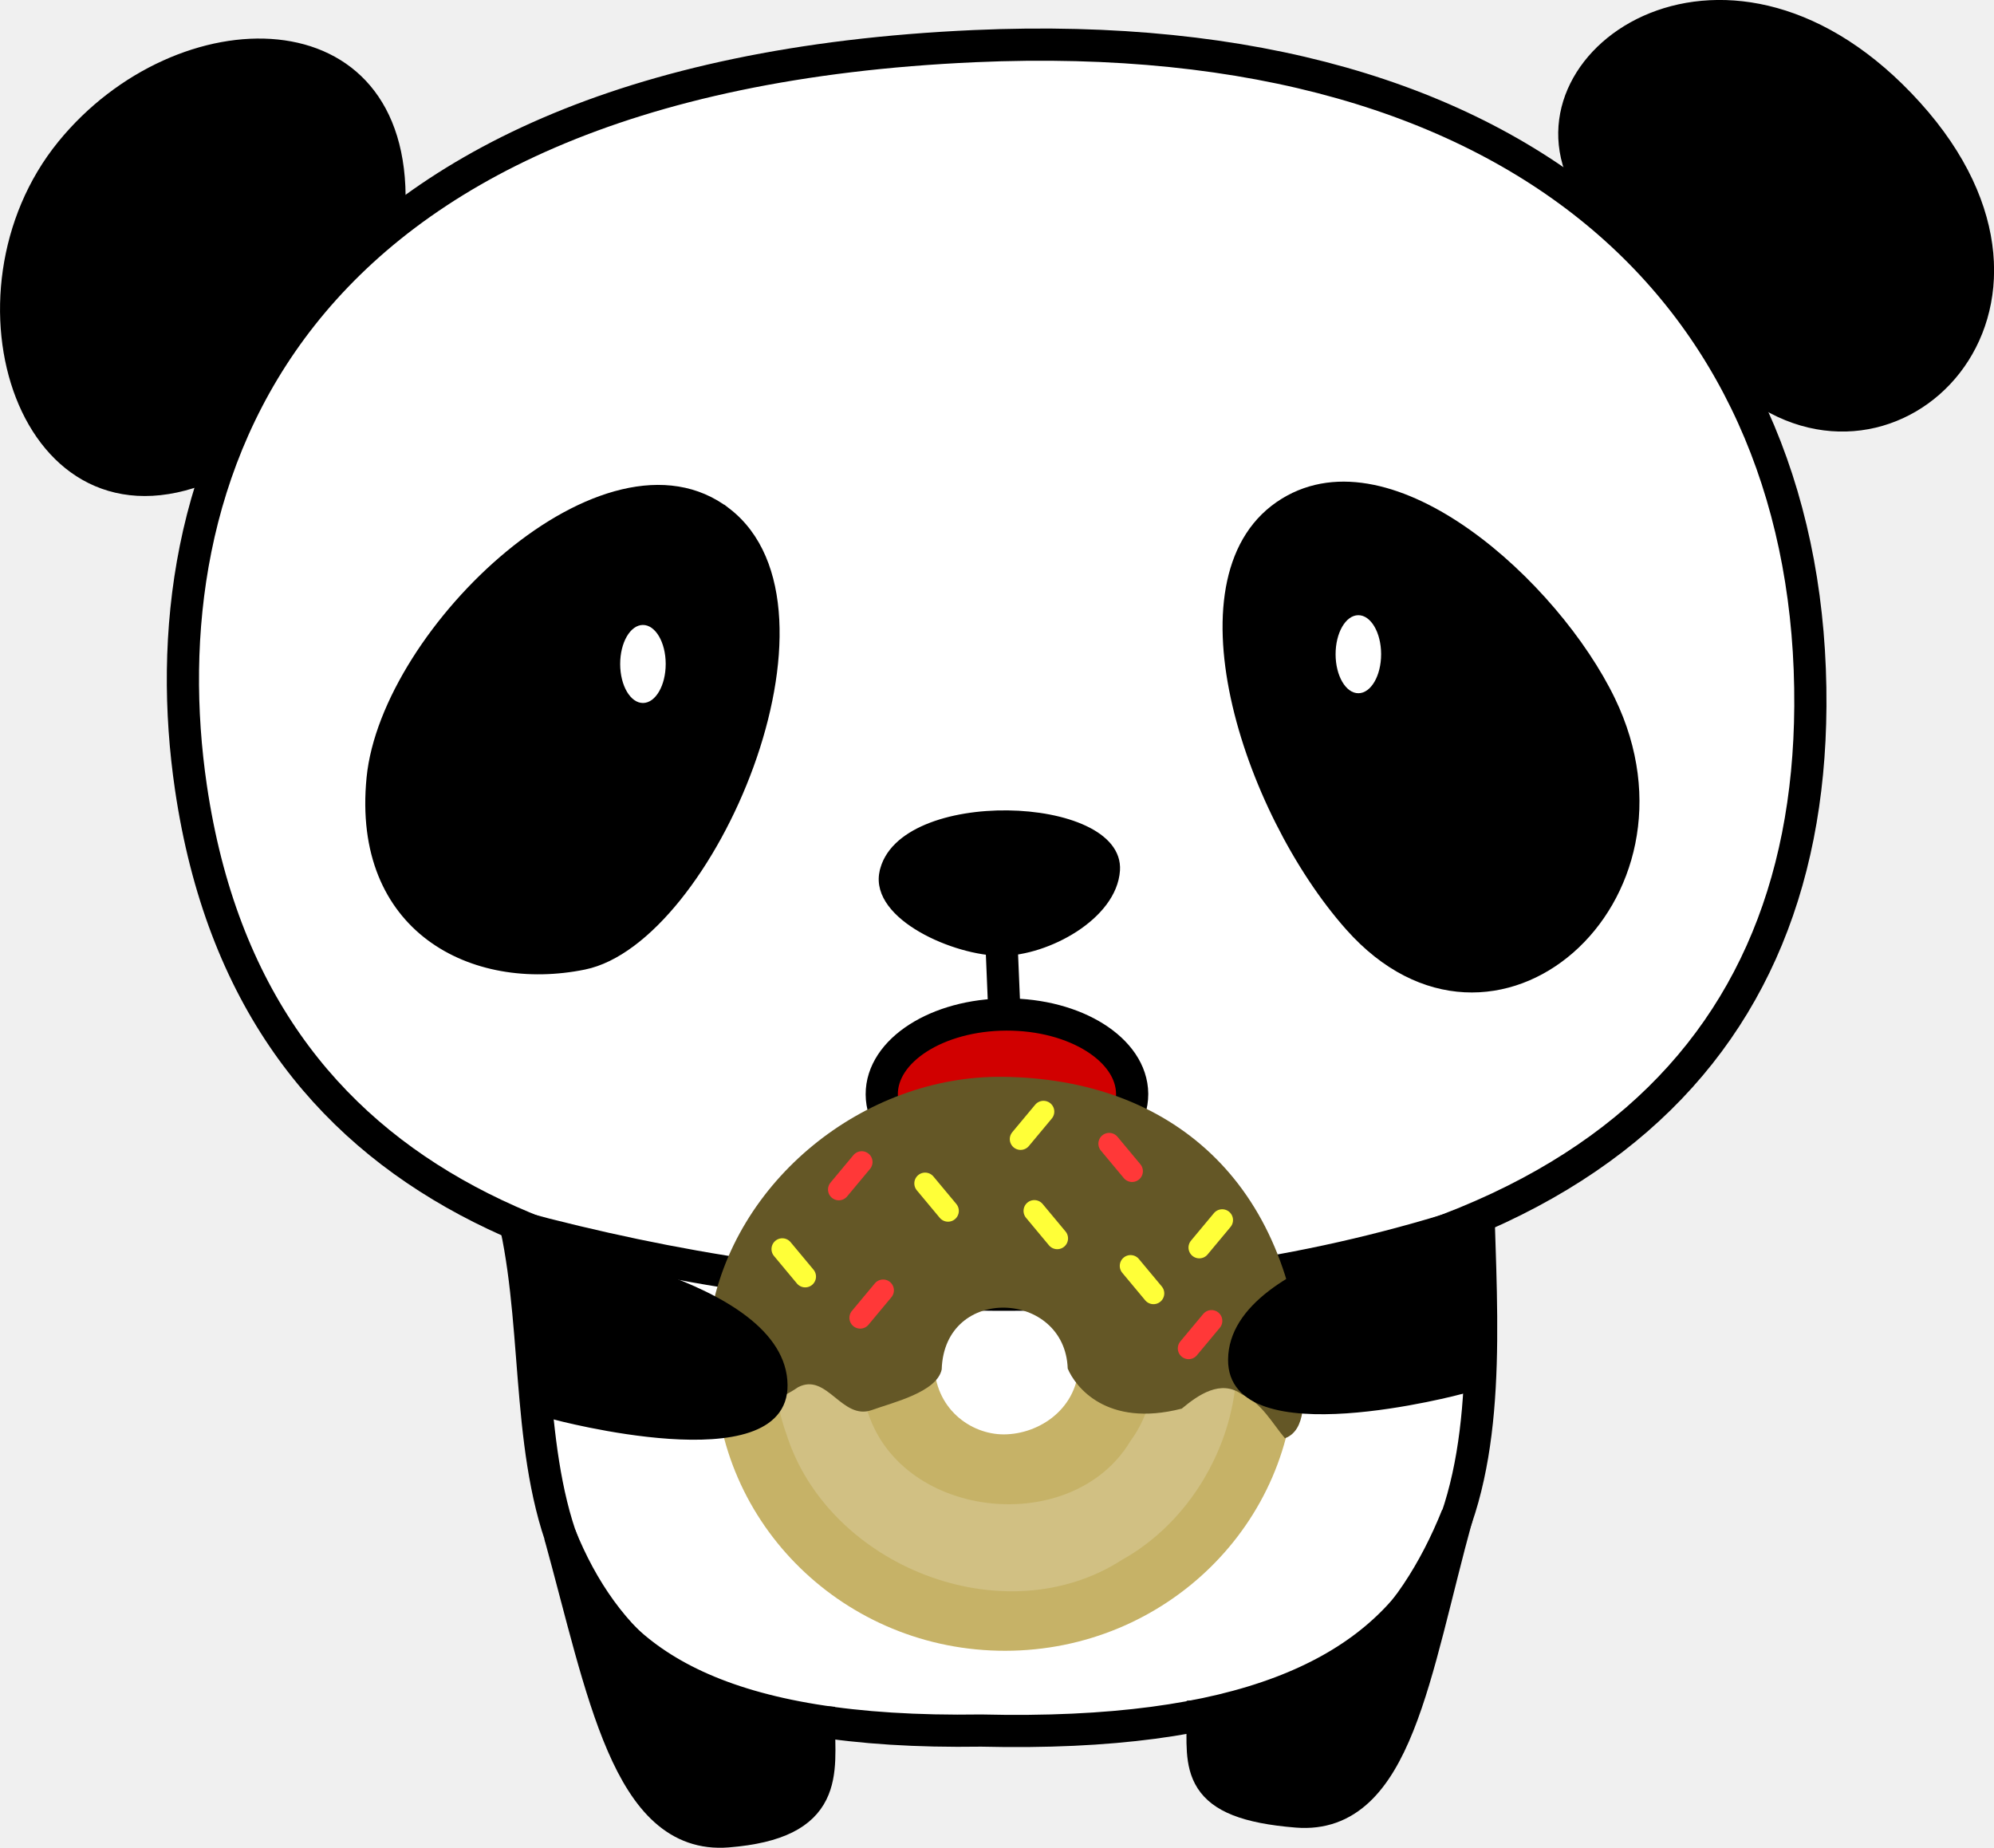
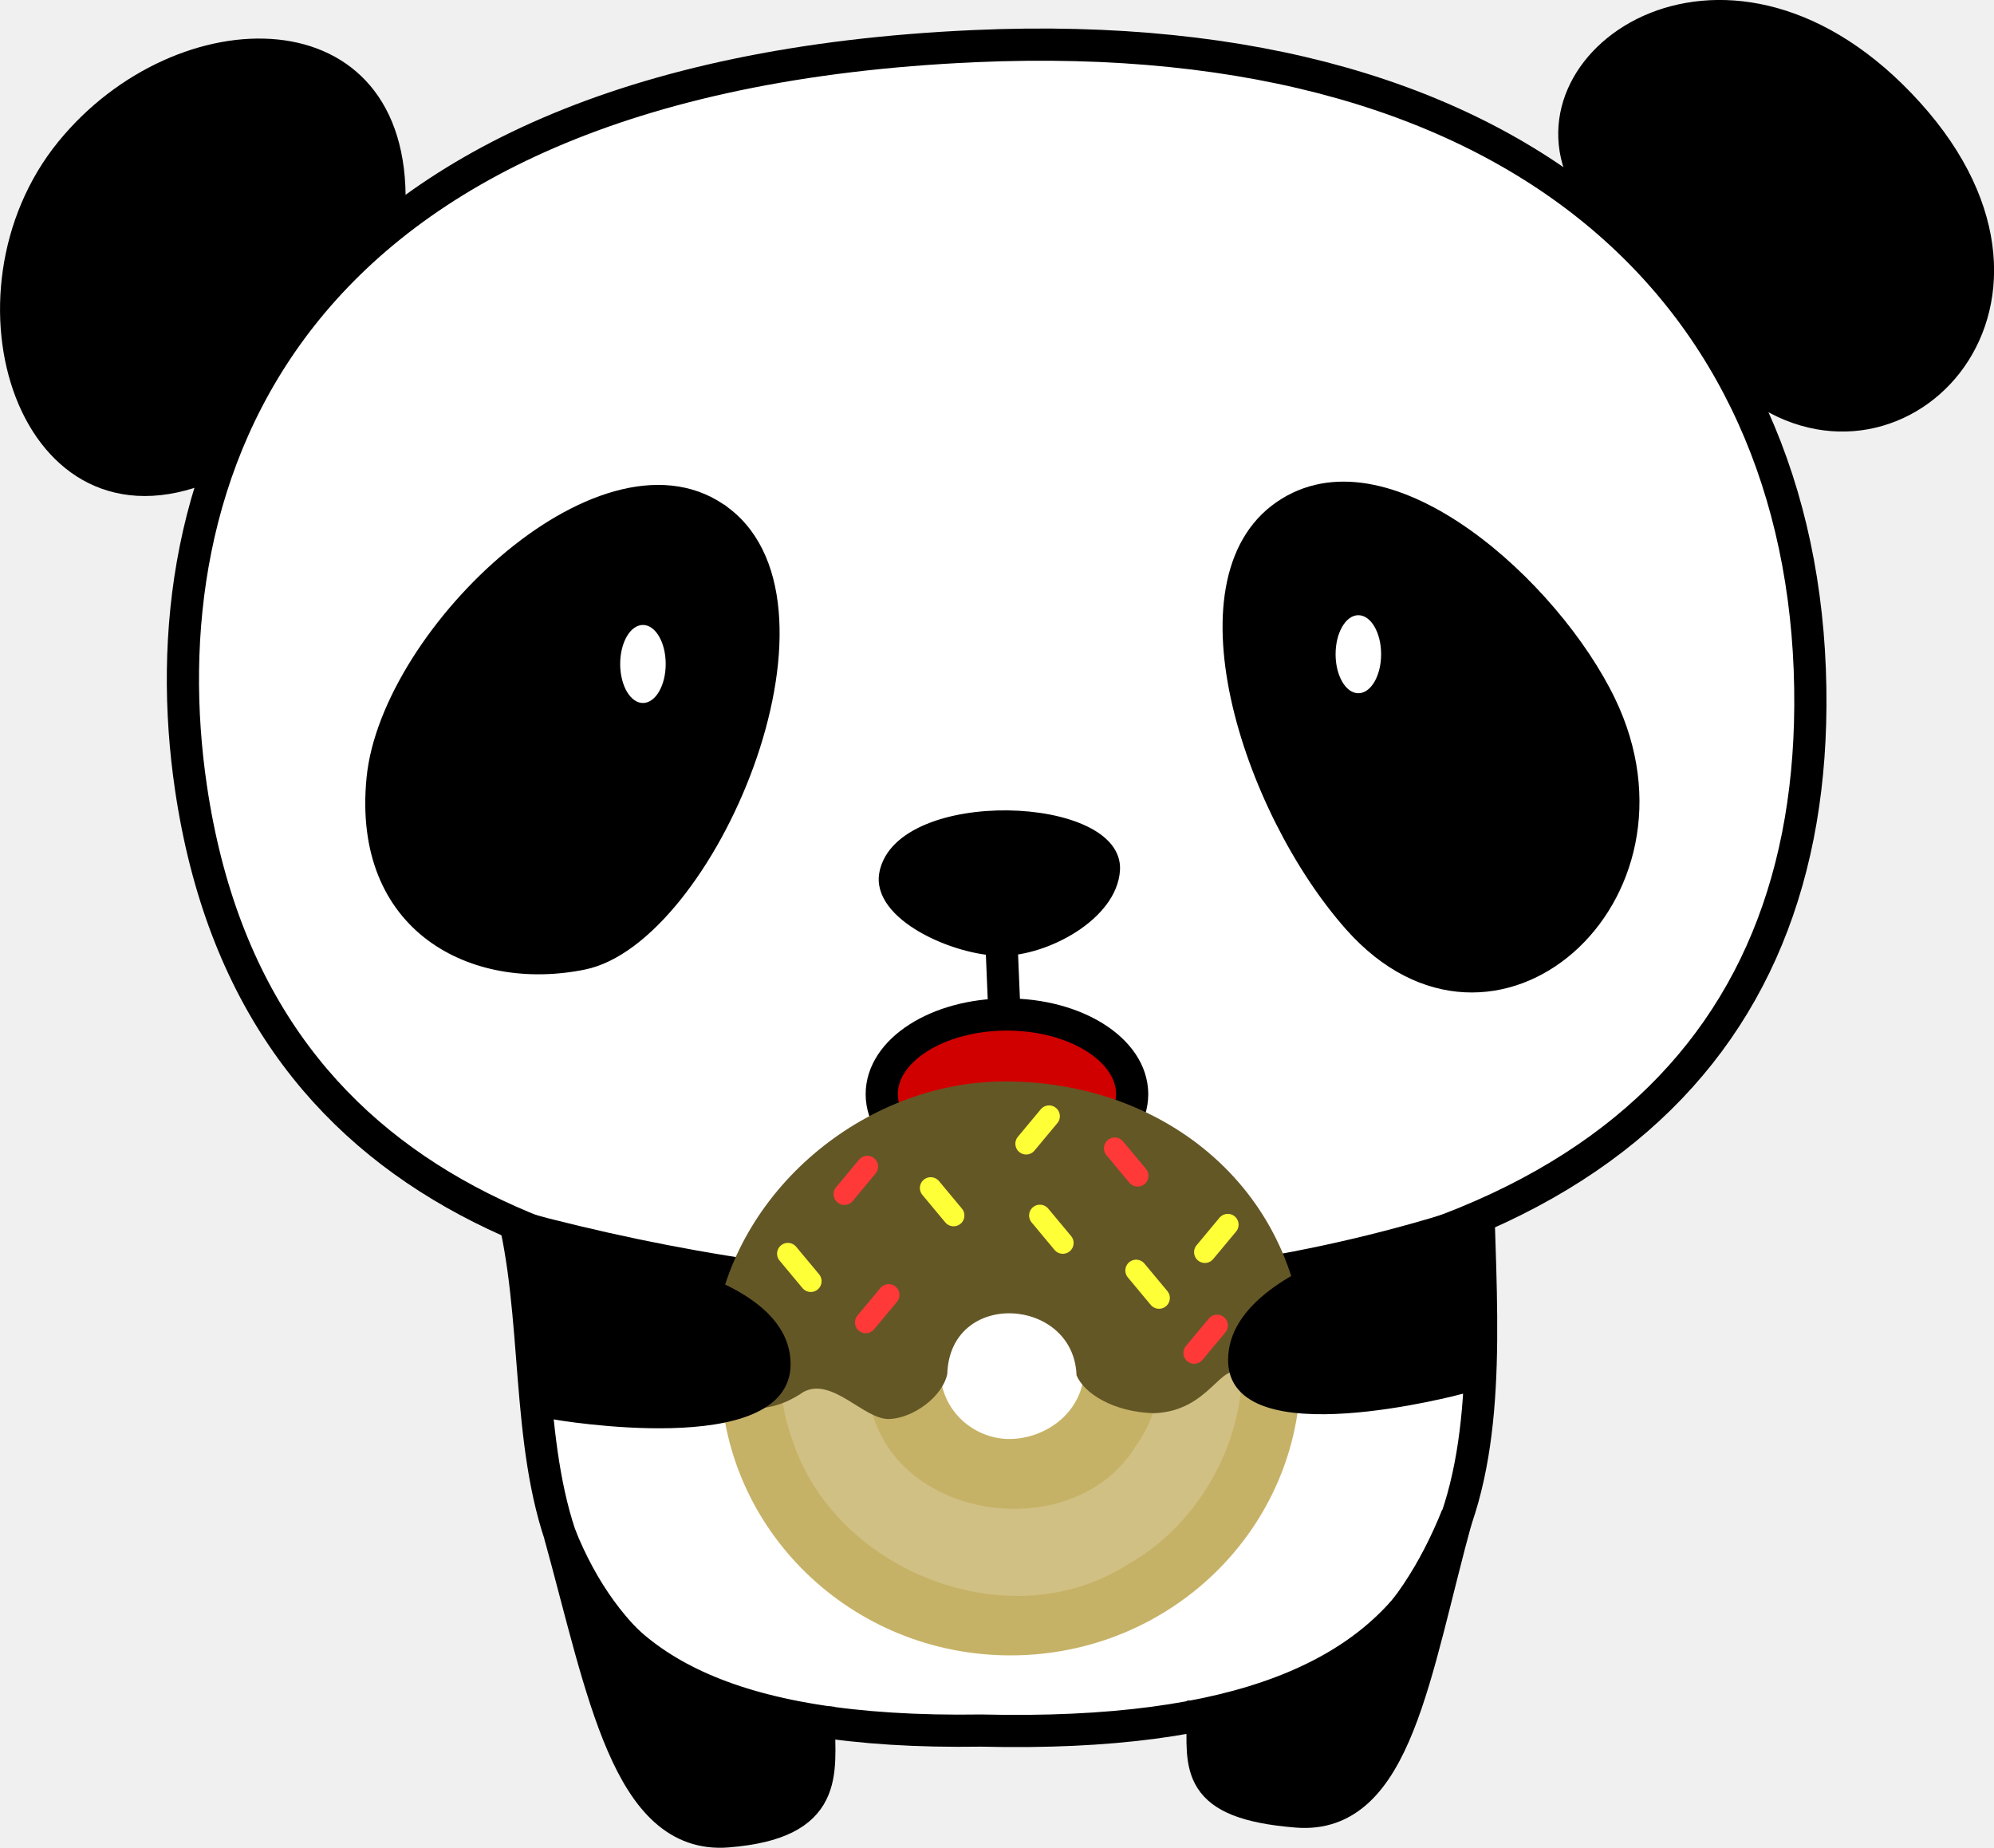
<svg xmlns="http://www.w3.org/2000/svg" width="87.405mm" height="80.996mm" viewBox="0 0 309.704 286.995" id="svg2" version="1.1">
  <defs id="defs4" />
  <g id="layer1" transform="translate(-148.1322,-150.2033)">
    <path style="fill:#ffffff;fill-opacity:1;fill-rule:evenodd;stroke:#000000;stroke-width:5;stroke-linecap:butt;stroke-linejoin:miter;stroke-miterlimit:4;stroke-dasharray:none;stroke-opacity:1" d="m 299.51,157.367 c 86.828,-3.859 130.188,40.758 129.805,102.53 -0.351,56.459 -39.018,92.142 -127.784,92.429 -59.948,0.194 -114.239,-15.244 -123.744,-79.802 -6.906,-46.912 12.38,-110.297 121.723,-115.157 z" id="path4147" />
    <path style="fill:#000000;fill-opacity:1;fill-rule:evenodd;stroke:#000000;stroke-width:1px;stroke-linecap:butt;stroke-linejoin:miter;stroke-opacity:1" d="m 285.22,285.718 c 2.581,-12.738 37.118,-11.537 36.365,-0.327 -0.483,7.19 -10.828,12.767 -17.887,12.775 -7.205,0.008 -19.878,-5.54 -18.479,-12.448 z" id="path4149" />
    <path style="fill:#000000;fill-opacity:1;fill-rule:evenodd;stroke:#000000;stroke-width:1px;stroke-linecap:butt;stroke-linejoin:miter;stroke-opacity:1" d="m 180.817,224.542 c -29.324,12.131 -42.235,-28.698 -23.233,-52.023 18.144,-22.273 53.915,-22.747 53.033,9.596 -8.285,8.404 -23.983,28.591 -29.8,42.426 z" id="path4151" />
    <path style="fill:#000000;fill-opacity:1;fill-rule:evenodd;stroke:#000000;stroke-width:1px;stroke-linecap:butt;stroke-linejoin:miter;stroke-opacity:1" d="m 392.444,178.58 c -10.124,-20.881 24.66,-44.094 53.538,-12.122 28.761,31.842 -3.298,63.67 -27.274,44.447 -7.809,-15.36 -9.383,-18.261 -26.264,-32.325 z" id="path4153" />
    <path style="fill:#ffffff;fill-opacity:1;fill-rule:evenodd;stroke:#000000;stroke-width:5;stroke-linecap:butt;stroke-linejoin:miter;stroke-miterlimit:4;stroke-dasharray:none;stroke-opacity:1" d="m 228.294,340.71 c 7.309,34.19 -8.448,79.515 72.226,78.287 81.304,1.952 78.541,-39.309 77.277,-79.297 -50.231,16.465 -100.617,14.126 -149.503,1.01 z" id="path4155" />
    <path style="fill:#000000;fill-opacity:1;fill-rule:evenodd;stroke:#000000;stroke-width:5;stroke-linecap:butt;stroke-linejoin:miter;stroke-miterlimit:4;stroke-dasharray:none;stroke-opacity:1" d="m 235.098,388.603 c 6.674,24.198 10.541,47.29 26.027,46.051 16.035,-1.283 14.207,-9.131 14.201,-16.994 -20.448,-1.222 -33.245,-11.678 -40.228,-29.057 z" id="path4157" />
    <path style="opacity:1;fill:#000000;fill-opacity:1;fill-rule:evenodd;stroke:#000000;stroke-width:1px;stroke-linecap:butt;stroke-linejoin:miter;stroke-opacity:1" d="m 261.124,229.593 c -18.823,-14.512 -53.287,18.374 -55.558,41.416 -2.322,23.561 15.965,32.842 33.335,29.294 19.632,-4.009 41.79,-55.625 22.223,-70.711 z" id="path4169" />
    <path style="opacity:1;fill:#000000;fill-opacity:1;fill-rule:evenodd;stroke:#000000;stroke-width:1px;stroke-linecap:butt;stroke-linejoin:miter;stroke-opacity:1" d="m 347.492,228.078 c 16.936,-10.382 42.376,12.92 51.013,30.81 15.045,31.163 -18.338,60.781 -40.911,35.355 -16.053,-18.081 -28.098,-55.133 -10.102,-66.165 z" id="path4171" />
    <path style="opacity:1;fill:#ffffff;fill-opacity:1;fill-rule:evenodd;stroke:none;stroke-width:5;stroke-linecap:round;stroke-linejoin:round;stroke-miterlimit:4;stroke-dasharray:none;stroke-dashoffset:0;stroke-opacity:1" id="path4175" d="m 362.645,251.816 a 3.536,6.061 0 0 1 -3.53,6.061 3.536,6.061 0 0 1 -3.541,-6.042 3.536,6.061 0 0 1 3.519,-6.079 3.536,6.061 0 0 1 3.552,6.024" />
    <path style="opacity:1;fill:#ffffff;fill-opacity:1;fill-rule:evenodd;stroke:none;stroke-width:5;stroke-linecap:round;stroke-linejoin:round;stroke-miterlimit:4;stroke-dasharray:none;stroke-dashoffset:0;stroke-opacity:1" id="path4175-1" d="m 251.528,253.332 a 3.536,6.061 0 0 1 -3.53,6.061 3.536,6.061 0 0 1 -3.541,-6.042 3.536,6.061 0 0 1 3.519,-6.079 3.536,6.061 0 0 1 3.552,6.024" />
    <path style="fill:#000000;fill-opacity:1;fill-rule:evenodd;stroke:#000000;stroke-width:5;stroke-linecap:butt;stroke-linejoin:miter;stroke-miterlimit:4;stroke-dasharray:none;stroke-opacity:1" d="m 374.454,385.613 c -6.674,24.198 -9.381,47.201 -24.866,45.962 -16.035,-1.283 -14.654,-6.988 -14.647,-14.851 20.448,-1.222 32.531,-13.731 39.513,-31.111 z" id="path4157-8" />
    <path style="opacity:1;fill:#d10000;fill-opacity:1;fill-rule:evenodd;stroke:#000000;stroke-width:5;stroke-linecap:round;stroke-linejoin:round;stroke-miterlimit:4;stroke-dasharray:none;stroke-dashoffset:0;stroke-opacity:1" id="path4344" d="m 323.976,320.153 a 19.445,12.374 0 0 1 -19.417,12.374 19.445,12.374 0 0 1 -19.474,-12.338 19.445,12.374 0 0 1 19.36,-12.411 19.445,12.374 0 0 1 19.531,12.301" />
-     <g id="g4312" transform="matrix(0.6710293,0,0,0.6710293,-9.006669,78.37252)">
+     <g id="g4312" transform="matrix(0.6710293,0,0,0.6710293,-8.14123,79.08735)">
      <path id="path4178-1" d="m 466.479,357.72 c -37.042,0.166 -66.949,29.66 -66.836,65.914 0.113,36.253 30.203,65.569 67.244,65.514 37.042,-0.055 67.04,-29.459 67.041,-65.713 l 0,-0.402 c -0.226,-36.253 -30.408,-65.479 -67.449,-65.312 z m 0.301,45.375 c 11.034,-0.049 20.025,8.528 20.092,19.168 l -2.981,0.117 c 8.2e-4,10.64 -9.121,16.655 -17.361,16.679 -7.681,0.022 -16.086,-5.979 -16.119,-16.619 -0.034,-10.64 5.335,-19.297 16.369,-19.346 z" style="opacity:1;fill:#c6b267;fill-opacity:1;fill-rule:evenodd;stroke:none;stroke-width:5;stroke-linecap:round;stroke-linejoin:round;stroke-miterlimit:4;stroke-dasharray:none;stroke-dashoffset:0;stroke-opacity:1" />
      <path id="path4178-1-0" d="m 464.043,371.457 c -32.163,0.757 -59.078,36.563 -47.865,67.477 9.65,30.651 50.411,46.83 77.814,29.1 22.834,-12.784 34.286,-44.731 20.371,-67.941 -9.542,-18.158 -29.76,-29.896 -50.32,-28.635 z m 2.244,17.109 c 25.312,-1.914 44.762,31.327 29.541,52.029 -13.311,22.241 -52.521,18.368 -60.709,-6.447 -8.643,-20.48 9.493,-45.397 31.168,-45.582 z" style="opacity:0.38;fill:#e1d7af;fill-opacity:1;fill-rule:evenodd;stroke:none;stroke-width:5;stroke-linecap:round;stroke-linejoin:round;stroke-miterlimit:4;stroke-dasharray:none;stroke-dashoffset:0;stroke-opacity:1" />
-       <path id="path4178" d="m 466.205,356.295 c -31.997,-0.341 -62.368,24.041 -67.628,55.839 -0.226,5.789 -4.104,15.096 3.327,17.657 5.423,3.905 12.001,1.781 17.006,-1.654 6.673,-3.474 10.107,7.738 17.037,5.299 4.761,-1.73 15.079,-4.118 16.198,-9.411 0.622,-19.715 28.544,-18.344 29.167,-0.195 1.755,4.162 8.961,13.738 26.396,9.268 3.838,-3.199 9.015,-6.802 13.877,-3.332 4.627,1.992 6.996,6.63 10.006,10.189 5.084,-1.88 4.332,-9.684 4.15,-14.807 -2.768,-44.725 -30.77,-68.469 -69.537,-68.854 z" style="opacity:1;fill:#645726;fill-opacity:1;fill-rule:evenodd;stroke:none;stroke-width:5;stroke-linecap:round;stroke-linejoin:round;stroke-miterlimit:4;stroke-dasharray:none;stroke-dashoffset:0;stroke-opacity:1" />
+       <path id="path4178" d="m 466.205,356.295 c -31.997,-0.341 -62.368,24.041 -67.628,55.839 -0.226,5.789 -4.104,15.096 3.327,17.657 5.423,3.905 12.001,1.781 17.006,-1.654 6.673,-3.474 14.007,6.496 19.794,6.301 5.512,-0.185 12.321,-5.121 13.441,-10.413 0.622,-19.715 29.296,-17.843 29.919,0.306 1.755,4.162 8.46,8.475 17.874,8.766 13.113,-0.442 15.545,-12.474 20.407,-9.004 4.627,1.992 6.421,9.306 10.715,8.062 3.431,-0.993 3.977,-4.898 3.796,-10.021 0.245,-38.167 -29.884,-65.456 -68.651,-65.84 z" style="opacity:1;fill:#645726;fill-opacity:1;fill-rule:evenodd;stroke:none;stroke-width:5;stroke-linecap:round;stroke-linejoin:round;stroke-miterlimit:4;stroke-dasharray:none;stroke-dashoffset:0;stroke-opacity:1" />
      <path id="path4238" d="m 448.306,380.964 5.303,6.364" style="fill:none;fill-rule:evenodd;stroke:#ffff38;stroke-width:5;stroke-linecap:round;stroke-linejoin:miter;stroke-miterlimit:4;stroke-dasharray:none;stroke-opacity:1" />
      <path id="path4238-0" d="m 438.583,405.713 -5.303,6.364" style="fill:none;fill-rule:evenodd;stroke:#ff3838;stroke-width:5;stroke-linecap:round;stroke-linejoin:miter;stroke-miterlimit:4;stroke-dasharray:none;stroke-opacity:1" />
      <path id="path4238-8" d="m 415.248,396.167 5.303,6.364" style="fill:none;fill-rule:evenodd;stroke:#ffff38;stroke-width:5;stroke-linecap:round;stroke-linejoin:miter;stroke-miterlimit:4;stroke-dasharray:none;stroke-opacity:1" />
      <path id="path4238-5" d="m 473.585,387.328 5.303,6.364" style="fill:none;fill-rule:evenodd;stroke:#ffff38;stroke-width:5;stroke-linecap:round;stroke-linejoin:miter;stroke-miterlimit:4;stroke-dasharray:none;stroke-opacity:1" />
      <path id="path4238-6" d="m 495.859,400.056 5.303,6.364" style="fill:none;fill-rule:evenodd;stroke:#ffff38;stroke-width:5;stroke-linecap:round;stroke-linejoin:miter;stroke-miterlimit:4;stroke-dasharray:none;stroke-opacity:1" />
      <path id="path4238-2" d="m 490.909,371.772 5.303,6.364" style="fill:none;fill-rule:evenodd;stroke:#ff3838;stroke-width:5;stroke-linecap:round;stroke-linejoin:miter;stroke-miterlimit:4;stroke-dasharray:none;stroke-opacity:1" />
      <path id="path4238-0-5" d="m 433.633,376.015 -5.303,6.364" style="fill:none;fill-rule:evenodd;stroke:#ff3838;stroke-width:5;stroke-linecap:round;stroke-linejoin:miter;stroke-miterlimit:4;stroke-dasharray:none;stroke-opacity:1" />
      <path id="path4238-0-3" d="m 517.072,389.45 -5.303,6.364" style="fill:none;fill-rule:evenodd;stroke:#ffff38;stroke-width:5;stroke-linecap:round;stroke-linejoin:miter;stroke-miterlimit:4;stroke-dasharray:none;stroke-opacity:1" />
      <path id="path4238-0-6" d="m 514.597,412.784 -5.303,6.364" style="fill:none;fill-rule:evenodd;stroke:#ff3838;stroke-width:5;stroke-linecap:round;stroke-linejoin:miter;stroke-miterlimit:4;stroke-dasharray:none;stroke-opacity:1" />
      <path id="path4238-0-2" d="m 475.706,364.347 -5.303,6.364" style="fill:none;fill-rule:evenodd;stroke:#ffff38;stroke-width:5;stroke-linecap:round;stroke-linejoin:miter;stroke-miterlimit:4;stroke-dasharray:none;stroke-opacity:1" />
    </g>
-     <path style="fill:#000000;fill-opacity:1;fill-rule:evenodd;stroke:#000000;stroke-width:1px;stroke-linecap:butt;stroke-linejoin:miter;stroke-opacity:1" d="m 231.204,343.552 c 0,0 38.623,5.546 38.75,21.788 0.113,14.487 -35.772,4.834 -35.772,4.834 z" id="path4154-6" />
+     <path style="fill:#000000;fill-opacity:1;fill-rule:evenodd;stroke:#000000;stroke-width:1px;stroke-linecap:butt;stroke-linejoin:miter;stroke-opacity:1" d="m 231.204,343.552 c 0,0 39.098,2.216 39.225,18.458 0.113,14.487 -36.248,8.165 -36.248,8.165 z" id="path4154-6" />
    <path style="fill:#000000;fill-opacity:1;fill-rule:evenodd;stroke:#000000;stroke-width:1px;stroke-linecap:butt;stroke-linejoin:miter;stroke-opacity:1" d="m 378.124,339.593 c 0,0 -38.623,5.546 -38.75,21.788 -0.113,14.487 35.772,4.834 35.772,4.834 z" id="path4154-6-4" />
    <path style="fill:none;fill-rule:evenodd;stroke:#000000;stroke-width:5;stroke-linecap:round;stroke-linejoin:round;stroke-miterlimit:4;stroke-dasharray:none;stroke-opacity:1" d="m 304.056,305.657 -0.707,-16.971" id="path4346" />
  </g>
</svg>
